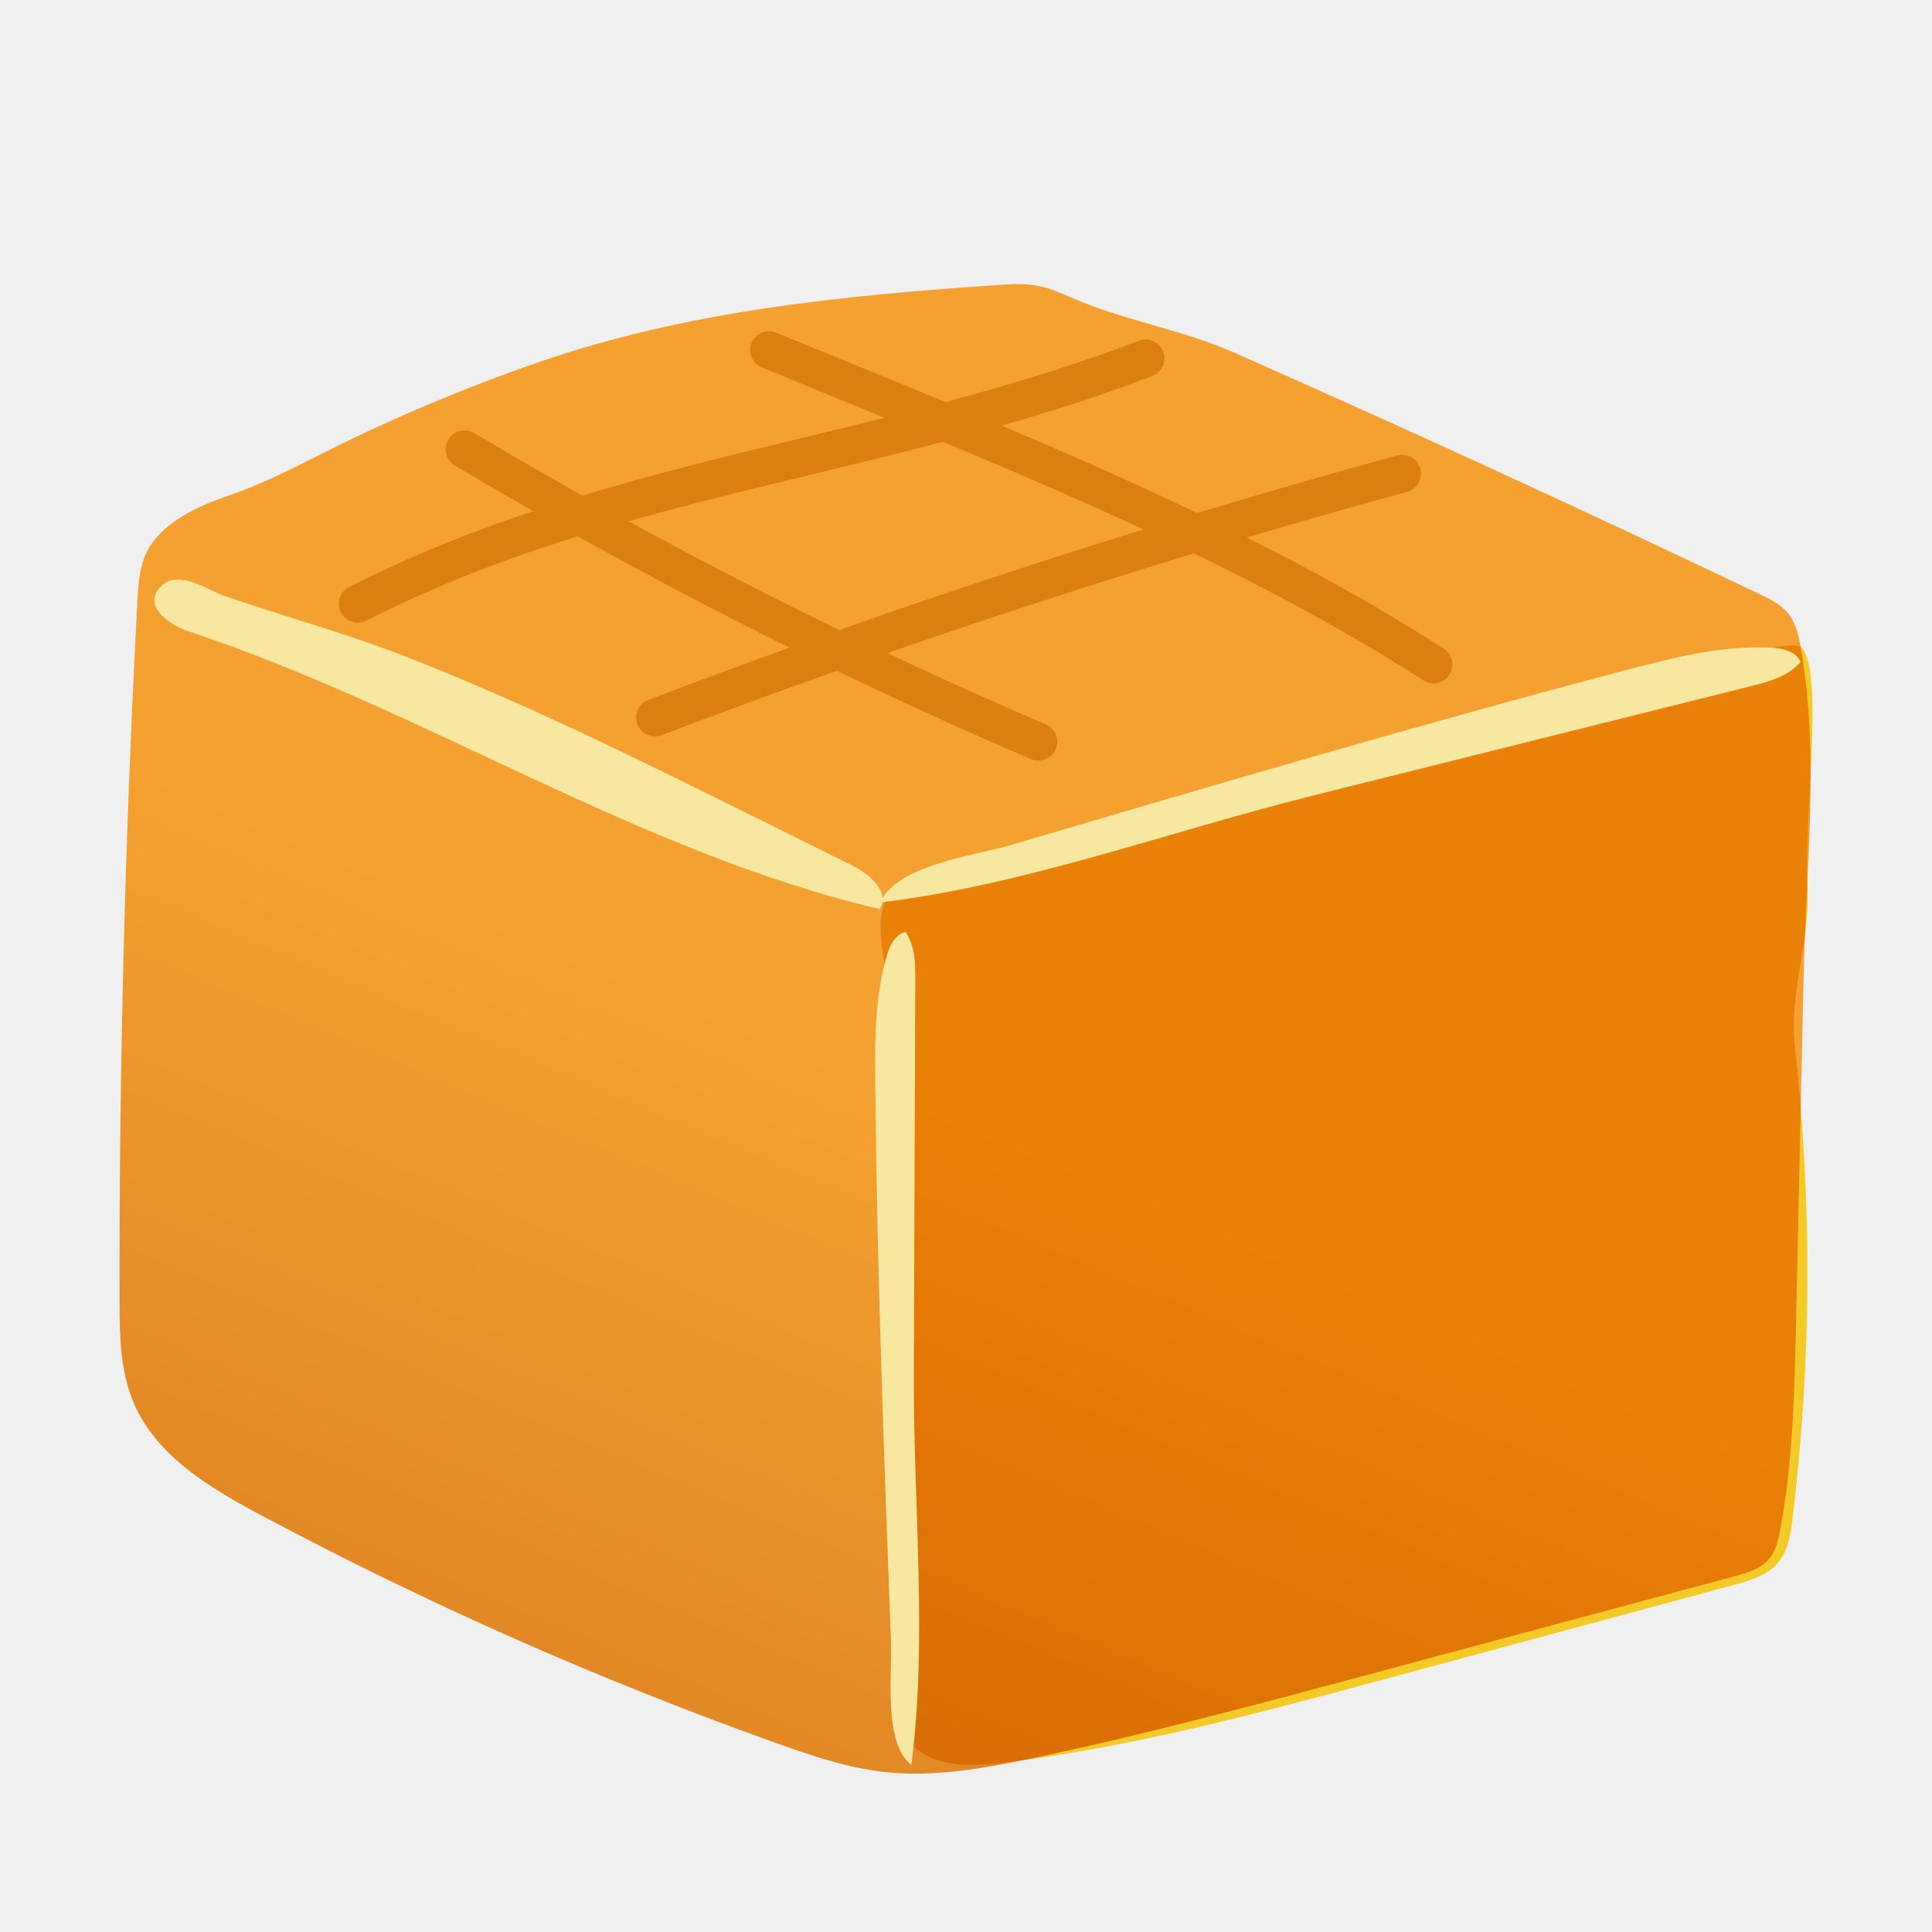
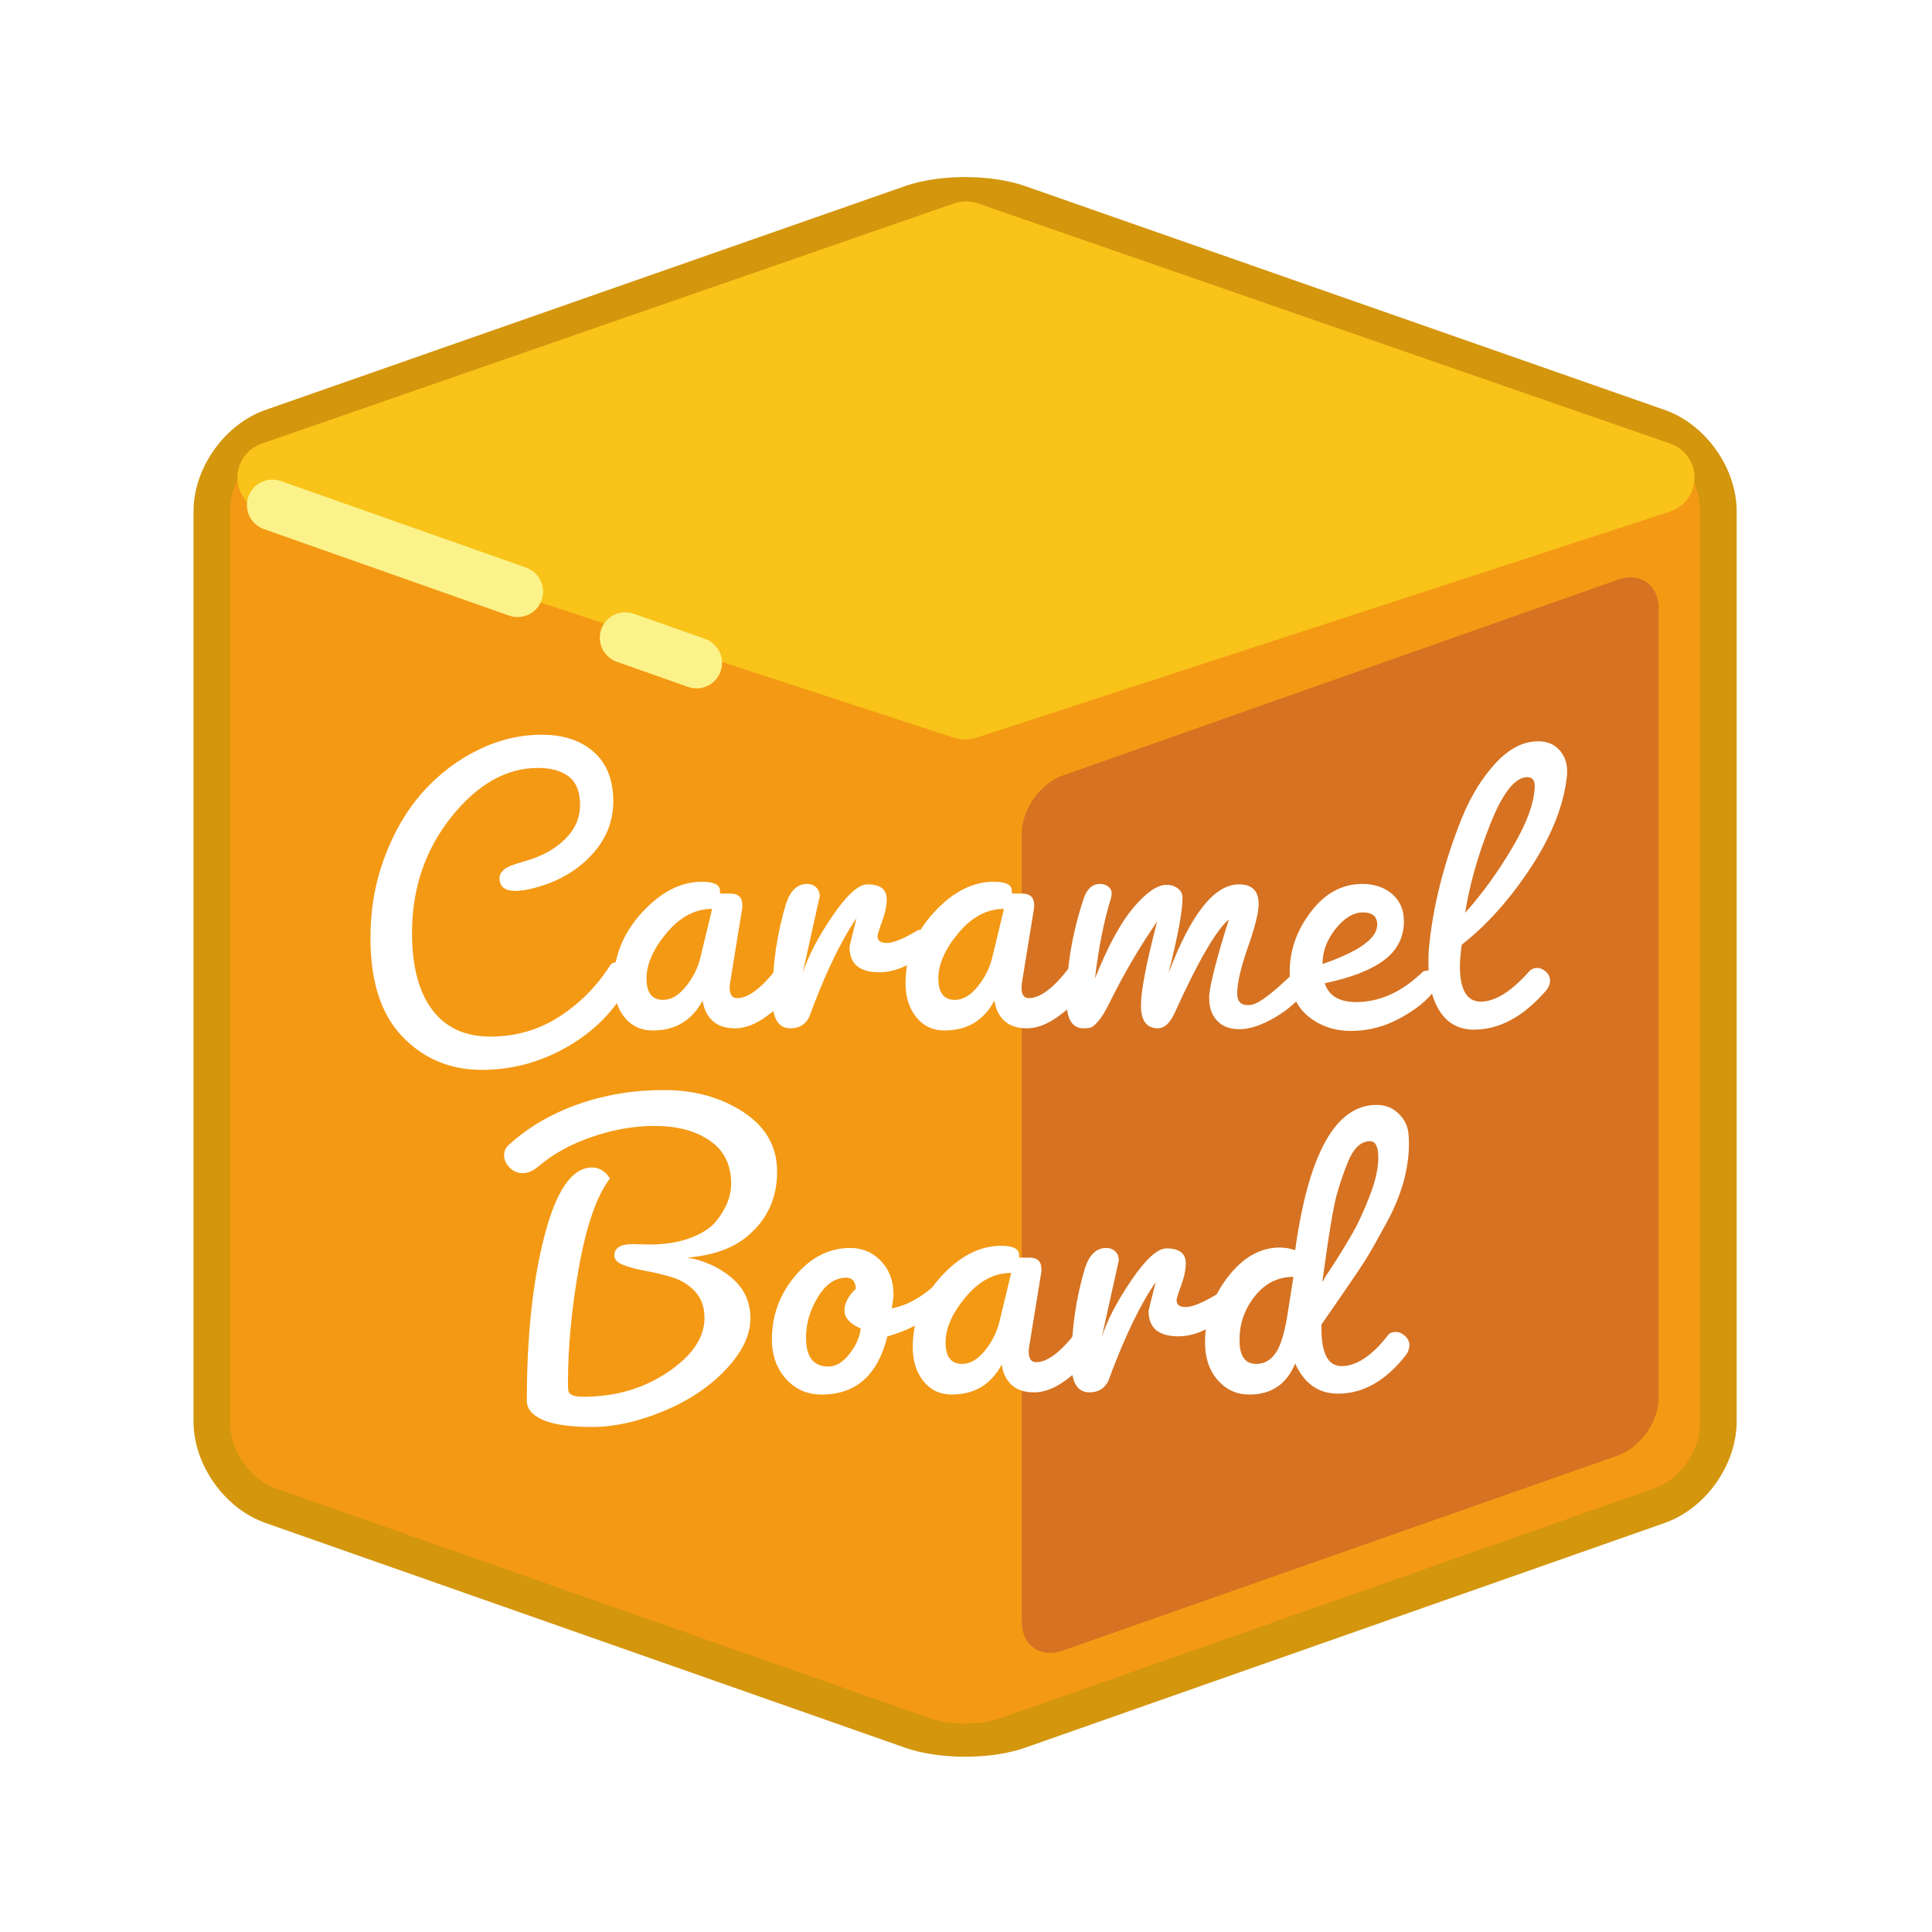
- <svg xmlns="http://www.w3.org/2000/svg" version="1.1" viewBox="0 0 512 512">
+ <svg xmlns="http://www.w3.org/2000/svg" id="_レイヤー_1" data-name="レイヤー_1" version="1.1" viewBox="0 0 1024 1024">
  <defs>
    <style>
      .st0 {
-         isolation: isolate;
+         fill: #f49914;
      }

      .st1 {
-         fill: #dd7f10;
+         fill: #fff;
      }

      .st2 {
-         fill: #f4ca27;
-         mix-blend-mode: multiply;
+         fill: #f9c319;
      }

      .st3 {
-         fill: #f8e89f;
+         fill: #d3960d;
      }

      .st4 {
-         fill: url(#_名称未設定グラデーション_13);
+         fill: #d67221;
+       }
+ 
+       .st5 {
+         fill: #fbf38a;
      }
    </style>
-     <linearGradient id="_名称未設定グラデーション_13" data-name="名称未設定グラデーション 13" x1="332.66" y1="94.56" x2="92.57" y2="660.29" gradientUnits="userSpaceOnUse">
-       <stop offset=".35" stop-color="#f4a131" />
-       <stop offset="1" stop-color="#ca6816" />
-     </linearGradient>
  </defs>
-   <g class="st0">
-     <g id="_レイヤー_1" data-name="レイヤー_1">
-       <path class="st4" d="M475.97,350.64c.67-30.52,1.33-61.03,2-91.55.63-28.65,4.27-59.17-.76-87.54-.56-3.18-1.31-6.47-3.33-8.98-1.95-2.42-4.85-3.84-7.66-5.18-45.97-21.93-92.26-43.21-138.85-63.82-14.54-6.43-29.12-8.43-43.69-14.8-2.76-1.21-5.55-2.42-8.5-3.01-3.42-.68-6.95-.48-10.42-.25-41.56,2.81-82.72,6.87-122.07,20.49-19.93,6.9-39.41,15.13-58.24,24.64-8.03,4.05-15.44,7.81-23.85,10.68-7.48,2.56-16.8,6.65-21.07,13.79-2.53,4.23-2.87,9.37-3.13,14.3-3.27,61.67-4.84,123.43-4.72,185.18.02,9.16.13,18.6,3.68,27.04,5.97,14.19,20.31,22.72,33.89,29.96,44.05,23.48,89.82,43.72,136.84,60.48,9.11,3.25,18.36,6.39,27.97,7.49,13.36,1.53,26.83-.93,39.99-3.7,29.47-6.21,58.57-14.02,87.66-21.83,32.63-8.76,65.27-17.52,97.9-26.28,3.34-.9,6.9-1.92,9.15-4.55,1.87-2.18,2.53-5.13,3.05-7.96,3.34-17.97,3.75-36.34,4.15-54.62Z" />
-       <path class="st2" d="M238.61,448.3c-.13,4.51-.18,9.34,2.5,13.12,4.81,6.8,15.51,6.84,24.28,5.79,34.46-4.12,67.96-13.15,101.3-22.14,30.8-8.31,61.6-16.62,92.4-24.93,4.22-1.14,8.67-2.41,11.58-5.43,3.13-3.24,3.83-7.82,4.36-12.12,5.06-41.69,5.26-83.86.6-125.59-1.57-14.06,4.29-28.14,3.35-42.25-1.07-15.98,4.69-57.92-1.76-63.21s-127.4,35.83-187.5,50.65c-15.5,3.82-31.11,7.46-46.47,11.7-6.24,1.72-7.75,1.46-9.33,6.98-1.79,6.23,1.15,16.41,1.55,22.9,1.81,28.91,3,57.85,3.57,86.8.64,32.57.5,65.15-.42,97.71Z" />
-       <path class="st1" d="M173.58,195.14c-2.02,0-3.92-1.23-4.67-3.22-.98-2.58.31-5.47,2.9-6.45,64.93-24.69,131.69-46.48,198.44-64.77,2.67-.73,5.41.84,6.14,3.5.73,2.66-.84,5.41-3.5,6.14-66.44,18.2-132.9,39.89-197.52,64.47-.58.22-1.19.33-1.78.33Z" />
-       <path class="st1" d="M275.16,201.58c-.66,0-1.33-.13-1.97-.41-52.36-22.44-103.71-48.62-152.63-77.8-2.37-1.41-3.15-4.48-1.73-6.86,1.41-2.37,4.48-3.15,6.86-1.73,48.54,28.96,99.5,54.93,151.45,77.2,2.54,1.09,3.71,4.03,2.63,6.57-.81,1.9-2.66,3.03-4.6,3.03Z" />
-       <path class="st1" d="M379.9,181.11c-.93,0-1.86-.26-2.7-.8-48.18-31.01-105.52-54.41-160.96-77.04-4.79-1.95-9.57-3.91-14.34-5.86-2.56-1.05-3.78-3.97-2.73-6.52,1.05-2.56,3.97-3.78,6.52-2.73,4.77,1.95,9.55,3.9,14.33,5.86,55.87,22.8,113.63,46.37,162.59,77.89,2.32,1.49,2.99,4.59,1.5,6.91-.96,1.48-2.57,2.29-4.21,2.29Z" />
-       <path class="st1" d="M94.79,165.01c-1.82,0-3.58-1-4.46-2.73-1.25-2.46-.27-5.47,2.19-6.72,39.25-19.95,80.24-29.87,119.89-39.46,29.31-7.09,59.62-14.43,89.37-25.79,2.58-.99,5.47.31,6.46,2.89.99,2.58-.31,5.47-2.89,6.46-30.34,11.59-60.97,19-90.59,26.17-40.89,9.89-79.51,19.24-117.71,38.66-.73.37-1.5.54-2.26.54Z" />
-       <path class="st3" d="M49.95,167.3c62.53,20.71,119.03,58.55,183.14,73.59,2.9-4.22-2.48-9.17-7.05-11.44-8.55-4.24-17.09-8.48-25.64-12.72-30.42-15.09-60.89-30.2-92.51-42.59-15.83-6.2-32.07-10.62-48.12-16.1-4.59-1.57-12.24-7.13-16.81-2.91-5.79,5.35,2.03,10.53,6.98,12.17Z" />
-       <path class="st3" d="M267.55,224.03c54.25-15.99,108.5-31.98,163.16-46.4,12.53-3.31,25.3-6.55,38.23-6.02,3.18.13,6.89.86,8.27,3.79-3.28,3.85-8.44,5.26-13.29,6.47-38.88,9.71-77.76,19.43-116.64,29.14-37.08,9.26-76.14,23.66-113.95,28.14,4.14-9.9,25.08-12.42,34.22-15.12Z" />
-       <path class="st3" d="M236.14,435.45c-1.86-49.47-3.73-98.94-4.19-148.44-.11-11.35-.11-22.88,3.08-33.76.79-2.67,2.18-5.68,4.94-6.24,2.53,3.59,2.61,8.28,2.59,12.65-.13,35.09-.26,70.18-.39,105.27-.12,33.47,3.64,69.69-.65,102.77-7.42-5.6-5.08-23.93-5.39-32.26Z" />
-     </g>
+   <rect class="st1" width="1024" height="1024" />
+   <g>
+     <path class="st3" d="M537,116.54c-14.02-4.91-36.95-4.91-50.97,0l-338.98,118.63c-14.02,4.91-25.48,21.07-25.48,35.92v482.24c0,14.85,11.46,31.03,25.47,35.95l339.01,119.12c14.01,4.92,36.94,4.92,50.95,0l339.01-119.12c14.01-4.92,25.47-21.1,25.47-35.95v-482.24c0-14.85-11.47-31.01-25.48-35.92l-338.98-118.63Z" />
+     <path class="st3" d="M511.51,931.1c-11.36,0-22.72-1.59-31.77-4.77l-339-119.12c-21.76-7.65-38.17-30.81-38.17-53.88v-482.24c0-23.08,16.43-46.23,38.21-53.85l338.98-118.63c18.11-6.34,45.41-6.34,63.52,0l338.98,118.63c21.78,7.62,38.21,30.77,38.21,53.85v482.24c0,23.07-16.41,46.23-38.17,53.88l-339,119.12c-9.06,3.18-20.42,4.77-31.77,4.77ZM511.51,131.88c-7.14,0-14.27.86-19.21,2.59l-338.98,118.63c-6.44,2.25-12.76,11.16-12.76,17.98v482.24c0,6.83,6.33,15.76,12.77,18.02l339,119.12c9.85,3.46,28.49,3.46,38.35,0l339-119.12c6.45-2.26,12.77-11.19,12.77-18.02v-482.24c0-6.82-6.32-15.73-12.76-17.98l-338.98-118.63c-4.94-1.73-12.07-2.59-19.21-2.59Z" />
+   </g>
+   <g>
+     <path class="st0" d="M524.73,130.35c-7.27-2.54-19.16-2.54-26.43,0l-346.08,121.12c-7.27,2.54-13.21,10.92-13.21,18.62v484.26c0,7.7,5.94,16.09,13.21,18.64l346.1,121.62c7.26,2.55,19.15,2.55,26.42,0l346.1-121.62c7.26-2.55,13.21-10.94,13.21-18.64v-484.26c0-7.7-5.95-16.08-13.21-18.62l-346.09-121.12Z" />
+     <path class="st0" d="M511.51,913.53c-6.69,0-13.38-.96-18.84-2.88l-346.1-121.62c-14.01-4.92-24.57-19.83-24.57-34.68v-484.26c0-14.86,10.58-29.76,24.6-34.67l346.08-121.12c10.91-3.82,26.75-3.82,37.66,0l346.08,121.12c14.02,4.91,24.6,19.81,24.6,34.67v484.26c0,14.85-10.56,29.76-24.57,34.68l-346.1,121.62c-5.46,1.92-12.15,2.88-18.84,2.88ZM157.94,756.99l346,121.58c3.61,1.27,11.54,1.27,15.14,0l346-121.58c.74-.42,1.8-1.91,1.94-2.74v-484.05c-.15-.83-1.19-2.3-1.93-2.72l-345.99-121.08h0c-3.62-1.27-11.58-1.27-15.2,0l-345.99,121.08c-.73.41-1.78,1.89-1.93,2.72v484.05c.15.84,1.2,2.32,1.94,2.74ZM157.98,757.01h0s0,0,0,0ZM155.99,754.2s0,0,0,0c0,0,0,0,0,0ZM155.99,270.24h0s0,0,0,0ZM865.2,267.51h.01-.01ZM157.97,267.45s0,0,0,0c0,0,0,0,0,0Z" />
+   </g>
+   <path class="st4" d="M541.56,859.46c0,12.65,9.76,19.57,21.7,15.38l294.18-103.37c11.93-4.19,21.7-17.97,21.7-30.62v-418.23c0-12.65-9.76-19.56-21.69-15.35l-294.2,103.8c-11.93,4.21-21.69,18-21.69,30.65v417.75Z" />
+   <g>
+     <polygon class="st2" points="512 125.72 144.85 253.12 511.51 372.97 879.15 253.12 512 125.72" />
+     <path class="st2" d="M511.51,391.97c-1.99,0-3.99-.31-5.9-.94l-366.66-119.85c-7.75-2.53-13.02-9.73-13.1-17.89-.07-8.16,5.07-15.45,12.77-18.12l367.15-127.4c4.03-1.4,8.42-1.4,12.46,0l367.15,127.4c7.71,2.67,12.85,9.97,12.77,18.13s-5.35,15.36-13.11,17.89l-367.63,119.85c-1.91.62-3.9.94-5.89.94ZM204.36,252.58l307.16,100.4,308.05-100.43-307.57-106.72-307.64,106.75Z" />
+   </g>
+   <path class="st5" d="M274.34,327.06c-1.49,0-3.01-.25-4.49-.77l-129.97-45.86c-7.03-2.48-10.72-10.19-8.24-17.22,2.48-7.03,10.19-10.72,17.22-8.24l129.97,45.86c7.03,2.48,10.72,10.19,8.24,17.22-1.96,5.55-7.17,9.01-12.73,9.01Z" />
+   <path class="st5" d="M369.2,364.85c-1.49,0-3.01-.25-4.49-.77l-37.79-13.33c-7.03-2.48-10.72-10.19-8.24-17.22,2.48-7.03,10.19-10.72,17.22-8.24l37.79,13.33c7.03,2.48,10.72,10.19,8.24,17.22-1.96,5.55-7.17,9.01-12.73,9.01Z" />
+   <g>
+     <path class="st1" d="M196.33,497.26c0-15.46,2.59-29.99,7.77-43.6,5.18-13.6,11.98-25.05,20.41-34.32,8.42-9.28,18.09-16.58,28.99-21.92s22.11-8,33.63-8,20.72,3.05,27.6,9.16c6.88,6.11,10.32,14.84,10.32,26.21s-4.37,21.38-13.1,30.03c-8.74,8.66-19.98,14.3-33.74,16.93-2.48.31-4.1.46-4.87.46-5.72,0-8.58-2.24-8.58-6.73,0-1.7.81-3.25,2.44-4.64,1.62-1.39,5.29-2.86,11.02-4.41,8.81-2.47,15.89-6.34,21.22-11.6,5.33-5.25,8-11.32,8-18.21s-1.97-11.86-5.91-14.96c-3.94-3.09-9.39-4.64-16.35-4.64-16.85,0-32.2,8.7-46.04,26.09-13.84,17.39-20.76,37.84-20.76,61.34,0,17.62,3.55,31.19,10.67,40.7,7.11,9.51,17.39,14.26,30.84,14.26s25.63-3.52,36.53-10.55,19.9-16.12,27.02-27.25c.62-1.08,1.82-1.62,3.59-1.62s3.59.7,5.45,2.09,2.78,2.63,2.78,3.71-.16,1.93-.46,2.55c-6.81,14.69-17.55,26.48-32.24,35.37-14.69,8.89-30.42,13.34-47.19,13.34s-30.81-5.88-42.09-17.63c-11.29-11.75-16.93-29.14-16.93-52.18Z" />
+     <path class="st1" d="M325.27,520.91c0-13.92,4.99-26.32,14.96-37.22,9.97-10.9,20.6-16.35,31.89-16.35,6.34,0,9.51,1.62,9.51,4.87v1.39h5.33c4.33,0,6.49,2.01,6.49,6.03v1.39l-6.49,39.89c-.16.62-.23,1.47-.23,2.55,0,3.71,1.31,5.57,3.94,5.57,5.87,0,12.83-5.18,20.87-15.54,1.08-1.39,2.16-2.09,3.25-2.09,1.54,0,2.86,1.2,3.94,3.59,1.08,2.4,1.62,4.49,1.62,6.26s-.16,3.13-.46,4.06c-3.56,4.95-8.2,9.47-13.91,13.57-5.72,4.1-11.17,6.15-16.35,6.15s-9.2-1.35-12.06-4.06c-2.86-2.7-4.6-6.38-5.22-11.02v.46c-2.63,4.95-6.11,8.81-10.44,11.6-4.49,2.78-9.82,4.17-16,4.17s-11.17-2.36-14.96-7.07c-3.79-4.71-5.68-10.78-5.68-18.21ZM351.48,529.96c4.17,0,8.15-2.32,11.94-6.96,3.79-4.64,6.38-9.74,7.77-15.31l6.26-25.97c-8.97,0-17.01,4.25-24.12,12.76-7.11,8.5-10.67,16.54-10.67,24.12s2.94,11.36,8.81,11.36Z" />
+     <path class="st1" d="M425.46,515.81c2.78-8.81,8-18.86,15.65-30.15,7.65-11.28,13.88-16.93,18.67-16.93,6.8,0,10.2,2.63,10.2,7.88,0,3.4-.81,7.3-2.44,11.71-1.62,4.41-2.44,7.07-2.44,8,0,2.32,1.66,3.48,4.99,3.48s8.77-2.24,16.35-6.73c.31-.15.93-.23,1.85-.23s2.12.85,3.59,2.55c1.47,1.7,2.2,3.21,2.2,4.52s-.31,2.28-.93,2.9c-9.28,8.35-18.32,12.52-27.13,12.52-10.52,0-15.77-4.48-15.77-13.45,0-.31,1.24-5.33,3.71-15.07-.16,0-1.39,1.86-3.71,5.57-7.27,12.06-14.38,27.6-21.34,46.62-2.01,4.02-5.33,6.03-9.97,6.03-6.34,0-9.51-5.1-9.51-15.31v-1.85c0-16.7,2.4-33.01,7.19-48.93,2.32-6.96,6.03-10.44,11.13-10.44,2.01,0,3.63.62,4.87,1.86,1.24,1.24,1.86,2.78,1.86,4.64l-9.04,40.82Z" />
+     <path class="st1" d="M479.95,520.91c0-13.92,4.99-26.32,14.96-37.22,9.97-10.9,20.6-16.35,31.89-16.35,6.34,0,9.51,1.62,9.51,4.87v1.39h5.33c4.33,0,6.49,2.01,6.49,6.03v1.39l-6.49,39.89c-.16.62-.23,1.47-.23,2.55,0,3.71,1.31,5.57,3.94,5.57,5.87,0,12.83-5.18,20.87-15.54,1.08-1.39,2.16-2.09,3.25-2.09,1.54,0,2.86,1.2,3.94,3.59,1.08,2.4,1.62,4.49,1.62,6.26s-.16,3.13-.46,4.06c-3.56,4.95-8.2,9.47-13.92,13.57-5.72,4.1-11.17,6.15-16.35,6.15s-9.2-1.35-12.06-4.06c-2.86-2.7-4.6-6.38-5.22-11.02v.46c-2.63,4.95-6.11,8.81-10.44,11.6-4.49,2.78-9.82,4.17-16,4.17s-11.17-2.36-14.96-7.07c-3.79-4.71-5.68-10.78-5.68-18.21ZM506.16,529.96c4.17,0,8.15-2.32,11.94-6.96,3.79-4.64,6.38-9.74,7.77-15.31l6.26-25.97c-8.97,0-17.01,4.25-24.12,12.76-7.11,8.5-10.67,16.54-10.67,24.12s2.94,11.36,8.81,11.36Z" />
+     <path class="st1" d="M604.72,532.97c0-7.73,2.86-22.57,8.58-44.53-9.12,13.14-17.55,27.52-25.28,43.14-2.01,4.17-3.91,7.31-5.68,9.39-1.78,2.09-3.13,3.29-4.06,3.59-.93.31-2.24.46-3.94.46-6.03,0-9.04-4.87-9.04-14.61,0-17.93,3.02-35.95,9.04-54.04,1.7-5.25,4.64-7.88,8.81-7.88,1.54,0,2.94.46,4.17,1.39,1.24.93,1.86,2.01,1.86,3.25s-.08,2.09-.23,2.55c-3.87,12.52-6.73,26.83-8.58,42.9,6.8-17.01,13.6-29.53,20.41-37.57,6.8-8.04,12.67-12.06,17.62-12.06,2.16,0,4.09.62,5.8,1.86,1.7,1.24,2.55,2.94,2.55,5.1,0,7.11-2.47,20.41-7.42,39.89,11.9-31.38,24.35-47.08,37.34-47.08,6.96,0,10.44,3.48,10.44,10.44,0,4.49-1.9,12.1-5.68,22.84-3.79,10.75-5.68,18.98-5.68,24.7,0,4.02,1.86,6.03,5.57,6.03,1.08,0,1.86-.08,2.32-.23,4.02-.93,11.13-6.34,21.34-16.23.62-.62,1.54-.93,2.78-.93s2.67.74,4.29,2.2c1.62,1.47,2.43,2.55,2.43,3.25s-.16,1.36-.46,1.97c-4.95,6.81-11.02,12.29-18.21,16.47s-13.41,6.26-18.67,6.26h-.46c-4.95,0-8.81-1.51-11.6-4.52-2.78-3.01-4.17-6.84-4.17-11.48v-2.09c.77-7.11,4.25-20.49,10.44-40.12-6.8,5.72-16.47,22.42-28.99,50.09-2.47,5.1-5.33,7.65-8.58,7.65-6.03,0-9.04-4.02-9.04-12.06Z" />
+     <path class="st1" d="M683.57,515.12c0-11.44,3.75-22.07,11.25-31.89,7.5-9.82,16.58-14.73,27.25-14.73,6.34,0,11.6,1.78,15.77,5.33,4.17,3.56,6.26,8.35,6.26,14.38,0,8.5-3.48,15.39-10.44,20.64-6.96,5.26-17.47,9.36-31.54,12.29,2.16,6.65,7.73,9.97,16.7,9.97,12.37,0,24.04-5.25,35.02-15.77.62-.62,1.58-.93,2.9-.93s2.55.54,3.71,1.62c1.16,1.08,1.74,2.4,1.74,3.94s-.54,3.09-1.62,4.64c-3.87,5.41-9.97,10.4-18.32,14.96-8.35,4.56-17.05,6.84-26.09,6.84s-16.74-2.67-23.08-8c-6.34-5.33-9.51-13.1-9.51-23.31ZM722.41,483.58c-5.03,0-9.86,2.9-14.49,8.7-4.64,5.8-6.96,12.02-6.96,18.67,19.33-6.65,28.99-13.6,28.99-20.87,0-4.33-2.51-6.49-7.54-6.49Z" />
+     <path class="st1" d="M781.2,545.73c-7.73,0-13.68-3.13-17.86-9.39-4.17-6.26-6.26-14.8-6.26-25.63,0-3.25.08-5.72.23-7.42,2.01-22.42,7.88-45.76,17.63-70.04,4.79-11.6,10.74-21.22,17.86-28.87,7.11-7.65,14.61-11.48,22.5-11.48,4.64,0,8.35,1.51,11.13,4.52s4.17,6.77,4.17,11.25v1.86c-1.55,15.62-7.89,31.93-19.02,48.93-11.13,17.01-23.42,30.77-36.87,41.28-.62,4.95-.93,8.74-.93,11.36,0,12.52,3.71,18.79,11.13,18.79s16.31-5.41,25.74-16.23c1.08-1.08,2.44-1.62,4.06-1.62s3.17.66,4.64,1.97c1.47,1.32,2.2,2.94,2.2,4.87s-.93,3.91-2.78,5.91c-11.75,13.3-24.27,19.94-37.57,19.94ZM809.5,411.92c-6.49,0-13.03,8.27-19.6,24.81-6.57,16.55-11.02,32.24-13.33,47.08,9.12-10.21,17.51-21.8,25.16-34.79,7.65-12.99,11.56-23.81,11.71-32.47,0-3.09-1.32-4.64-3.94-4.64Z" />
+   </g>
+   <g>
+     <path class="st1" d="M346.96,596.75c-10.82,0-21.88,1.94-33.16,5.8-11.29,3.87-20.8,9.12-28.53,15.77-2.78,2.32-5.53,3.48-8.23,3.48s-5.03-1-6.96-3.01c-1.94-2.01-2.9-4.13-2.9-6.38s.77-4.06,2.32-5.45c10.36-9.43,22.65-16.66,36.87-21.68,14.22-5.02,29.41-7.54,45.57-7.54s30.18,3.91,42.09,11.71c11.9,7.81,17.86,18.32,17.86,31.54s-4.64,24.08-13.91,32.58c-7.73,7.42-18.94,11.75-33.63,12.99,8.96,1.55,16.77,5.1,23.42,10.67,6.65,5.57,9.97,12.76,9.97,21.57s-4.33,17.82-12.99,27.02c-8.66,9.2-19.71,16.58-33.16,22.15-13.45,5.57-26.01,8.35-37.69,8.35s-20.37-1.24-26.09-3.71c-5.72-2.47-8.58-5.88-8.58-10.2,0-34.32,3.13-63.5,9.39-87.55,6.26-24.04,14.65-36.06,25.16-36.06,3.86,0,7.03,1.93,9.51,5.8-6.96,9.12-12.41,24.66-16.35,46.61-3.94,21.96-5.91,42.52-5.91,61.69,0,2.17.08,3.63.23,4.41.46,2.01,3.09,3.01,7.89,3.01,17.01,0,31.96-4.37,44.88-13.1,12.91-8.73,19.36-18.28,19.36-28.64,0-5.72-1.62-10.36-4.87-13.92-3.25-3.55-7.23-6.07-11.94-7.54-4.72-1.47-9.43-2.63-14.15-3.48-4.72-.85-8.7-1.89-11.94-3.13-3.25-1.24-4.87-2.94-4.87-5.1,0-4.02,3.32-6.03,9.97-6.03l7.42.23h1.16c8.04,0,15.07-1.08,21.1-3.25,6.03-2.16,10.59-4.95,13.68-8.35,5.72-6.8,8.58-13.68,8.58-20.64,0-10.05-3.79-17.66-11.36-22.84-7.58-5.18-17.32-7.77-29.22-7.77Z" />
+     <path class="st1" d="M435.55,739.14c-7.73,0-14.07-2.78-19.02-8.35-4.95-5.57-7.42-12.52-7.42-20.87,0-12.68,4.13-23.92,12.41-33.74,8.27-9.82,17.97-14.73,29.1-14.73,6.49,0,11.94,2.32,16.35,6.96,4.41,4.64,6.61,10.52,6.61,17.63,0,1.55-.31,4.02-.93,7.42,10.05-1.86,20.02-8.35,29.92-19.48.62-.62,1.43-.93,2.44-.93s2.05.74,3.13,2.2c1.08,1.47,1.62,2.94,1.62,4.41s-.31,2.51-.93,3.13c-10.36,12.83-23.19,21.34-38.5,25.51-5.1,20.56-16.7,30.84-34.79,30.84ZM439.02,724.3c4.02,0,7.77-2.24,11.25-6.73,3.48-4.48,5.45-8.96,5.91-13.45-5.72-2.47-8.58-5.64-8.58-9.51s2.01-7.73,6.03-11.6c-.16-2.01-.66-3.48-1.51-4.41-.85-.93-2.05-1.39-3.59-1.39-5.88,0-10.9,3.44-15.07,10.32-4.17,6.88-6.26,14.03-6.26,21.45,0,10.2,3.94,15.31,11.83,15.31Z" />
+     <path class="st1" d="M483.78,713.86c0-13.92,4.99-26.32,14.96-37.22,9.97-10.9,20.6-16.35,31.89-16.35,6.34,0,9.51,1.62,9.51,4.87v1.39h5.33c4.33,0,6.49,2.01,6.49,6.03v1.39l-6.49,39.89c-.16.62-.23,1.47-.23,2.55,0,3.71,1.31,5.57,3.94,5.57,5.87,0,12.83-5.18,20.87-15.54,1.08-1.39,2.16-2.09,3.25-2.09,1.54,0,2.86,1.2,3.94,3.59,1.08,2.4,1.62,4.49,1.62,6.26s-.16,3.13-.46,4.06c-3.56,4.95-8.2,9.47-13.92,13.57-5.72,4.1-11.17,6.15-16.35,6.15s-9.2-1.35-12.06-4.06c-2.86-2.7-4.6-6.38-5.22-11.02v.46c-2.63,4.95-6.11,8.81-10.44,11.6-4.49,2.78-9.82,4.17-16,4.17s-11.17-2.36-14.96-7.07c-3.79-4.71-5.68-10.78-5.68-18.21ZM509.99,722.91c4.17,0,8.15-2.32,11.94-6.96,3.79-4.64,6.38-9.74,7.77-15.31l6.26-25.97c-8.97,0-17.01,4.25-24.12,12.76-7.11,8.5-10.67,16.54-10.67,24.12s2.94,11.36,8.81,11.36Z" />
+     <path class="st1" d="M583.96,708.76c2.78-8.81,8-18.86,15.65-30.15,7.65-11.28,13.88-16.93,18.67-16.93,6.8,0,10.2,2.63,10.2,7.88,0,3.4-.81,7.3-2.43,11.71-1.62,4.41-2.44,7.07-2.44,8,0,2.32,1.66,3.48,4.99,3.48s8.77-2.24,16.35-6.73c.31-.15.93-.23,1.86-.23s2.12.85,3.59,2.55c1.47,1.7,2.2,3.21,2.2,4.52s-.31,2.28-.93,2.9c-9.28,8.35-18.32,12.52-27.13,12.52-10.52,0-15.77-4.48-15.77-13.45,0-.31,1.24-5.33,3.71-15.07-.16,0-1.39,1.86-3.71,5.57-7.27,12.06-14.38,27.6-21.34,46.62-2.01,4.02-5.33,6.03-9.97,6.03-6.34,0-9.51-5.1-9.51-15.31v-1.85c0-16.7,2.4-33.01,7.19-48.93,2.32-6.96,6.03-10.44,11.13-10.44,2.01,0,3.63.62,4.87,1.86,1.24,1.24,1.86,2.78,1.86,4.64l-9.04,40.82Z" />
+     <path class="st1" d="M638.69,711.54c0-12.67,4.02-24.23,12.06-34.67,8.04-10.44,17.24-15.65,27.6-15.65,2.63,0,5.33.46,8.12,1.39,7.11-51.33,21.49-77,43.14-77,4.64,0,8.54,1.55,11.71,4.64,3.17,3.09,4.91,6.73,5.22,10.9.15,1.08.23,2.71.23,4.87,0,13.61-3.94,27.6-11.83,41.98-4.33,8.04-7.77,14.15-10.32,18.32s-7,10.82-13.33,19.94c-6.34,9.12-9.97,14.38-10.9,15.77v2.09c0,13.3,3.55,19.94,10.67,19.94,8.04,0,16.39-5.64,25.05-16.93.77-.77,2.01-1.16,3.71-1.16s3.32.7,4.87,2.09c1.54,1.39,2.32,3.01,2.32,4.87s-.62,3.63-1.86,5.33c-10.67,13.61-22.65,20.41-35.95,20.41-10.36,0-17.94-5.33-22.73-16-4.49,10.98-12.6,16.47-24.35,16.47-6.65,0-12.21-2.55-16.7-7.65-4.49-5.1-6.73-11.75-6.73-19.95ZM665.83,722.91c4.33,0,7.84-2.05,10.55-6.15,2.7-4.09,4.83-11.56,6.38-22.38l2.78-17.62c-8.2,0-15,3.4-20.41,10.2-5.41,6.8-8.12,14.38-8.12,22.73v2.55c.46,7.11,3.4,10.67,8.81,10.67ZM726.12,604.86c-5.1,0-9.2,4.17-12.29,12.52-1.7,4.17-3.44,9.32-5.22,15.42-1.78,6.11-4.37,21.68-7.77,46.73.62-.93,1.24-2.01,1.86-3.25.31-.31,2.16-3.13,5.57-8.46,3.4-5.33,6.41-10.32,9.04-14.96,2.63-4.64,5.49-10.9,8.58-18.78,3.09-7.89,4.64-14.73,4.64-20.52s-1.47-8.7-4.41-8.7Z" />
  </g>
</svg>
